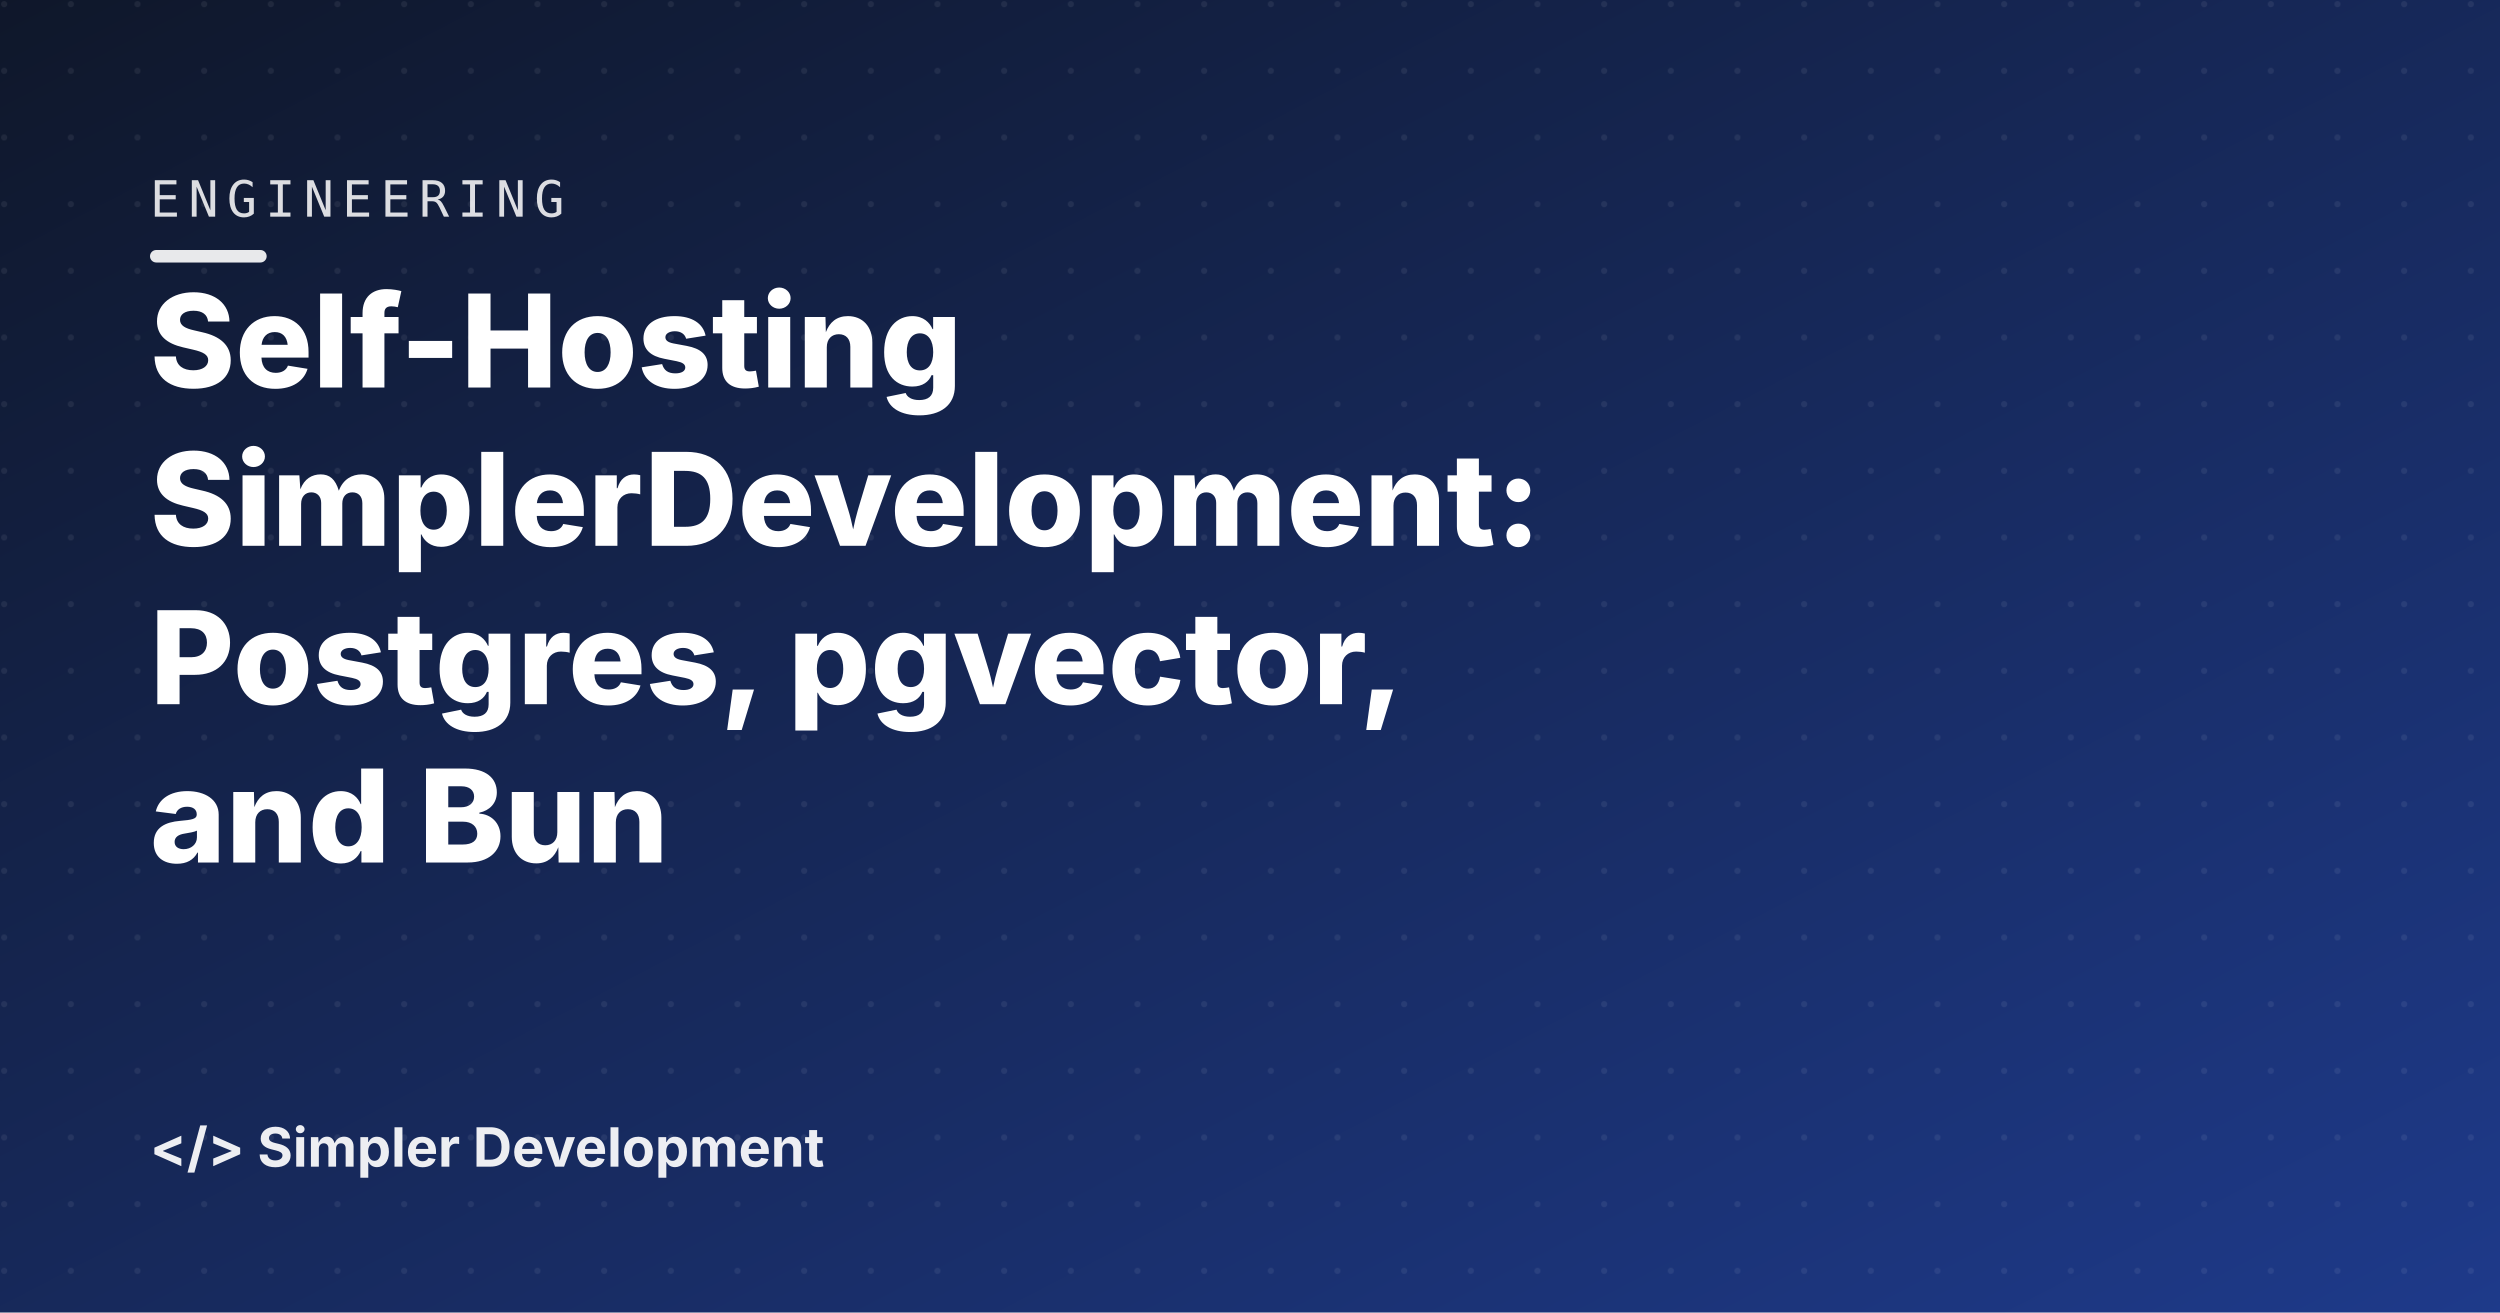
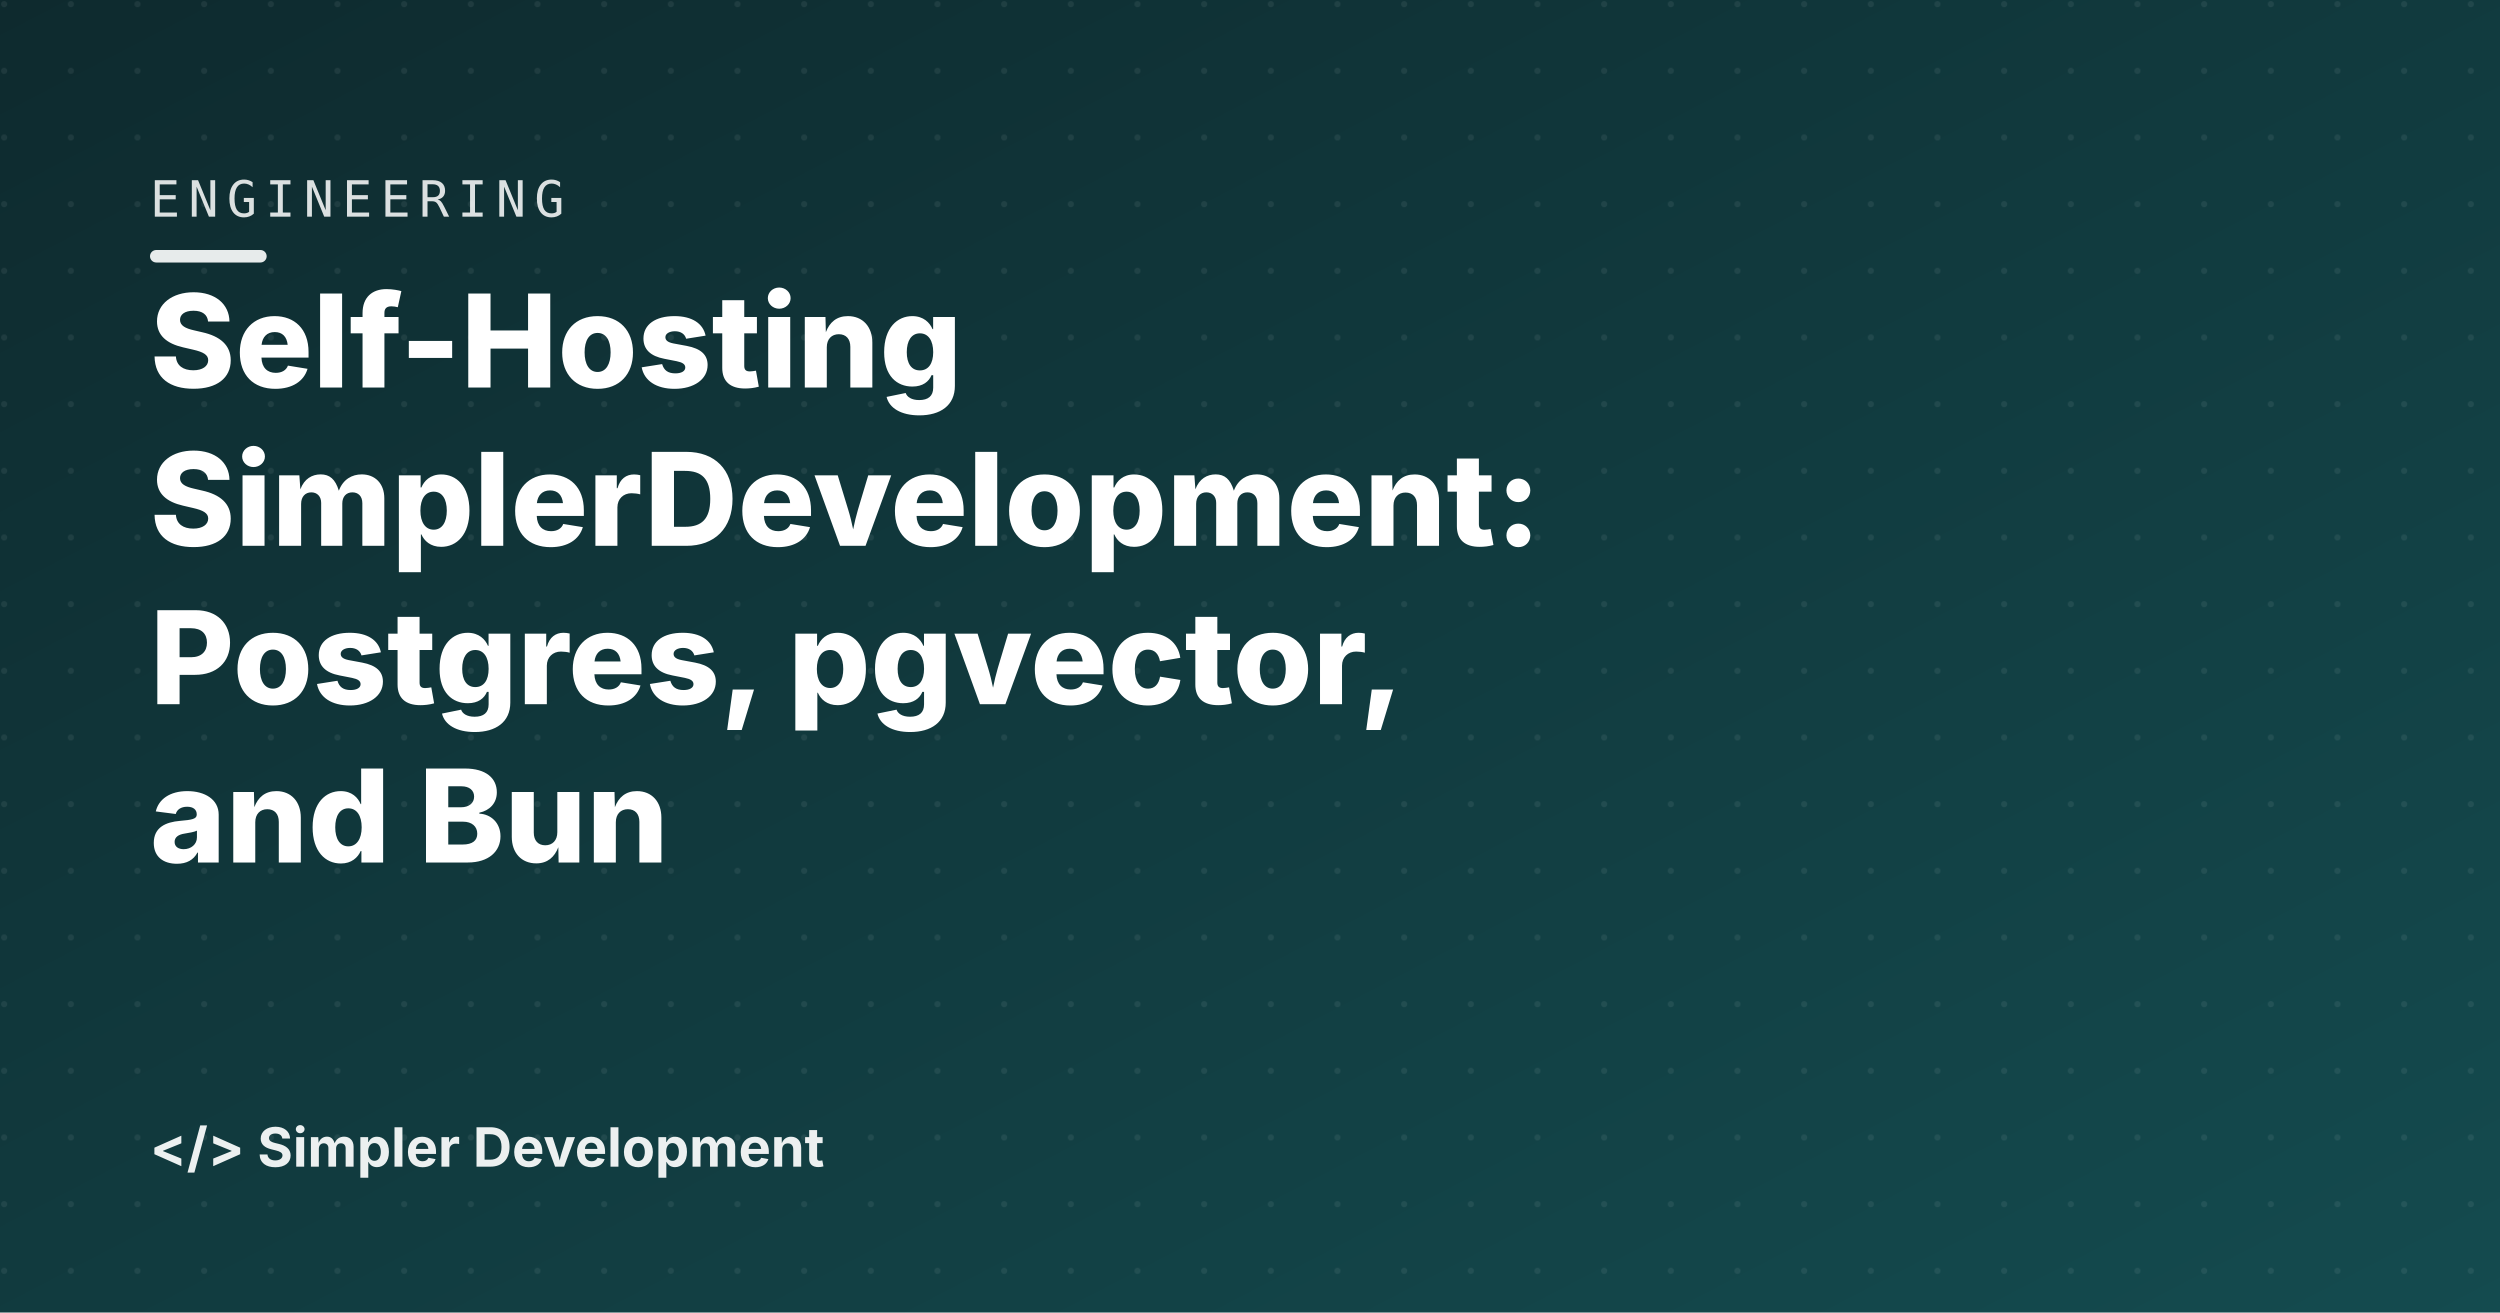
<svg xmlns="http://www.w3.org/2000/svg" width="1200" height="630" viewBox="0 0 1200 630" role="img" aria-label="Self-Hosting SimplerDevelopment: Postgres, pgvector, and Bun">
  <defs>
    <linearGradient id="bg" x1="0" y1="0" x2="1" y2="1">
-       <stop offset="0" stop-color="#0f172a" />
-       <stop offset="1" stop-color="#1e3a8a" />
+       <stop offset="0" stop-color="#0E2A2E" />
+       <stop offset="1" stop-color="#144B4F" />
    </linearGradient>
    <pattern id="dots" width="32" height="32" patternUnits="userSpaceOnUse">
      <circle cx="2" cy="2" r="1.5" fill="#ffffff" opacity="0.07" />
    </pattern>
  </defs>
  <rect width="1200" height="630" fill="url(#bg)" />
  <rect width="1200" height="630" fill="url(#dots)" />
  <rect x="72" y="120" width="56" height="6" rx="3" fill="#ffffff" opacity="0.9" />
  <text x="72" y="104" font-family="ui-monospace, SFMono-Regular, Menlo, monospace" font-size="24" letter-spacing="4" fill="#ffffff" opacity="0.85">ENGINEERING</text>
  <text x="72" y="186" font-family="Inter, Segoe UI, system-ui, sans-serif" font-size="62" font-weight="800" fill="#ffffff">Self-Hosting</text>
  <text x="72" y="262" font-family="Inter, Segoe UI, system-ui, sans-serif" font-size="62" font-weight="800" fill="#ffffff">SimplerDevelopment:</text>
  <text x="72" y="338" font-family="Inter, Segoe UI, system-ui, sans-serif" font-size="62" font-weight="800" fill="#ffffff">Postgres, pgvector,</text>
  <text x="72" y="414" font-family="Inter, Segoe UI, system-ui, sans-serif" font-size="62" font-weight="800" fill="#ffffff">and Bun</text>
  <text x="72" y="560" font-family="Inter, Segoe UI, system-ui, sans-serif" font-size="26" font-weight="700" fill="#ffffff" opacity="0.92">&lt;/&gt; Simpler Development</text>
</svg>
